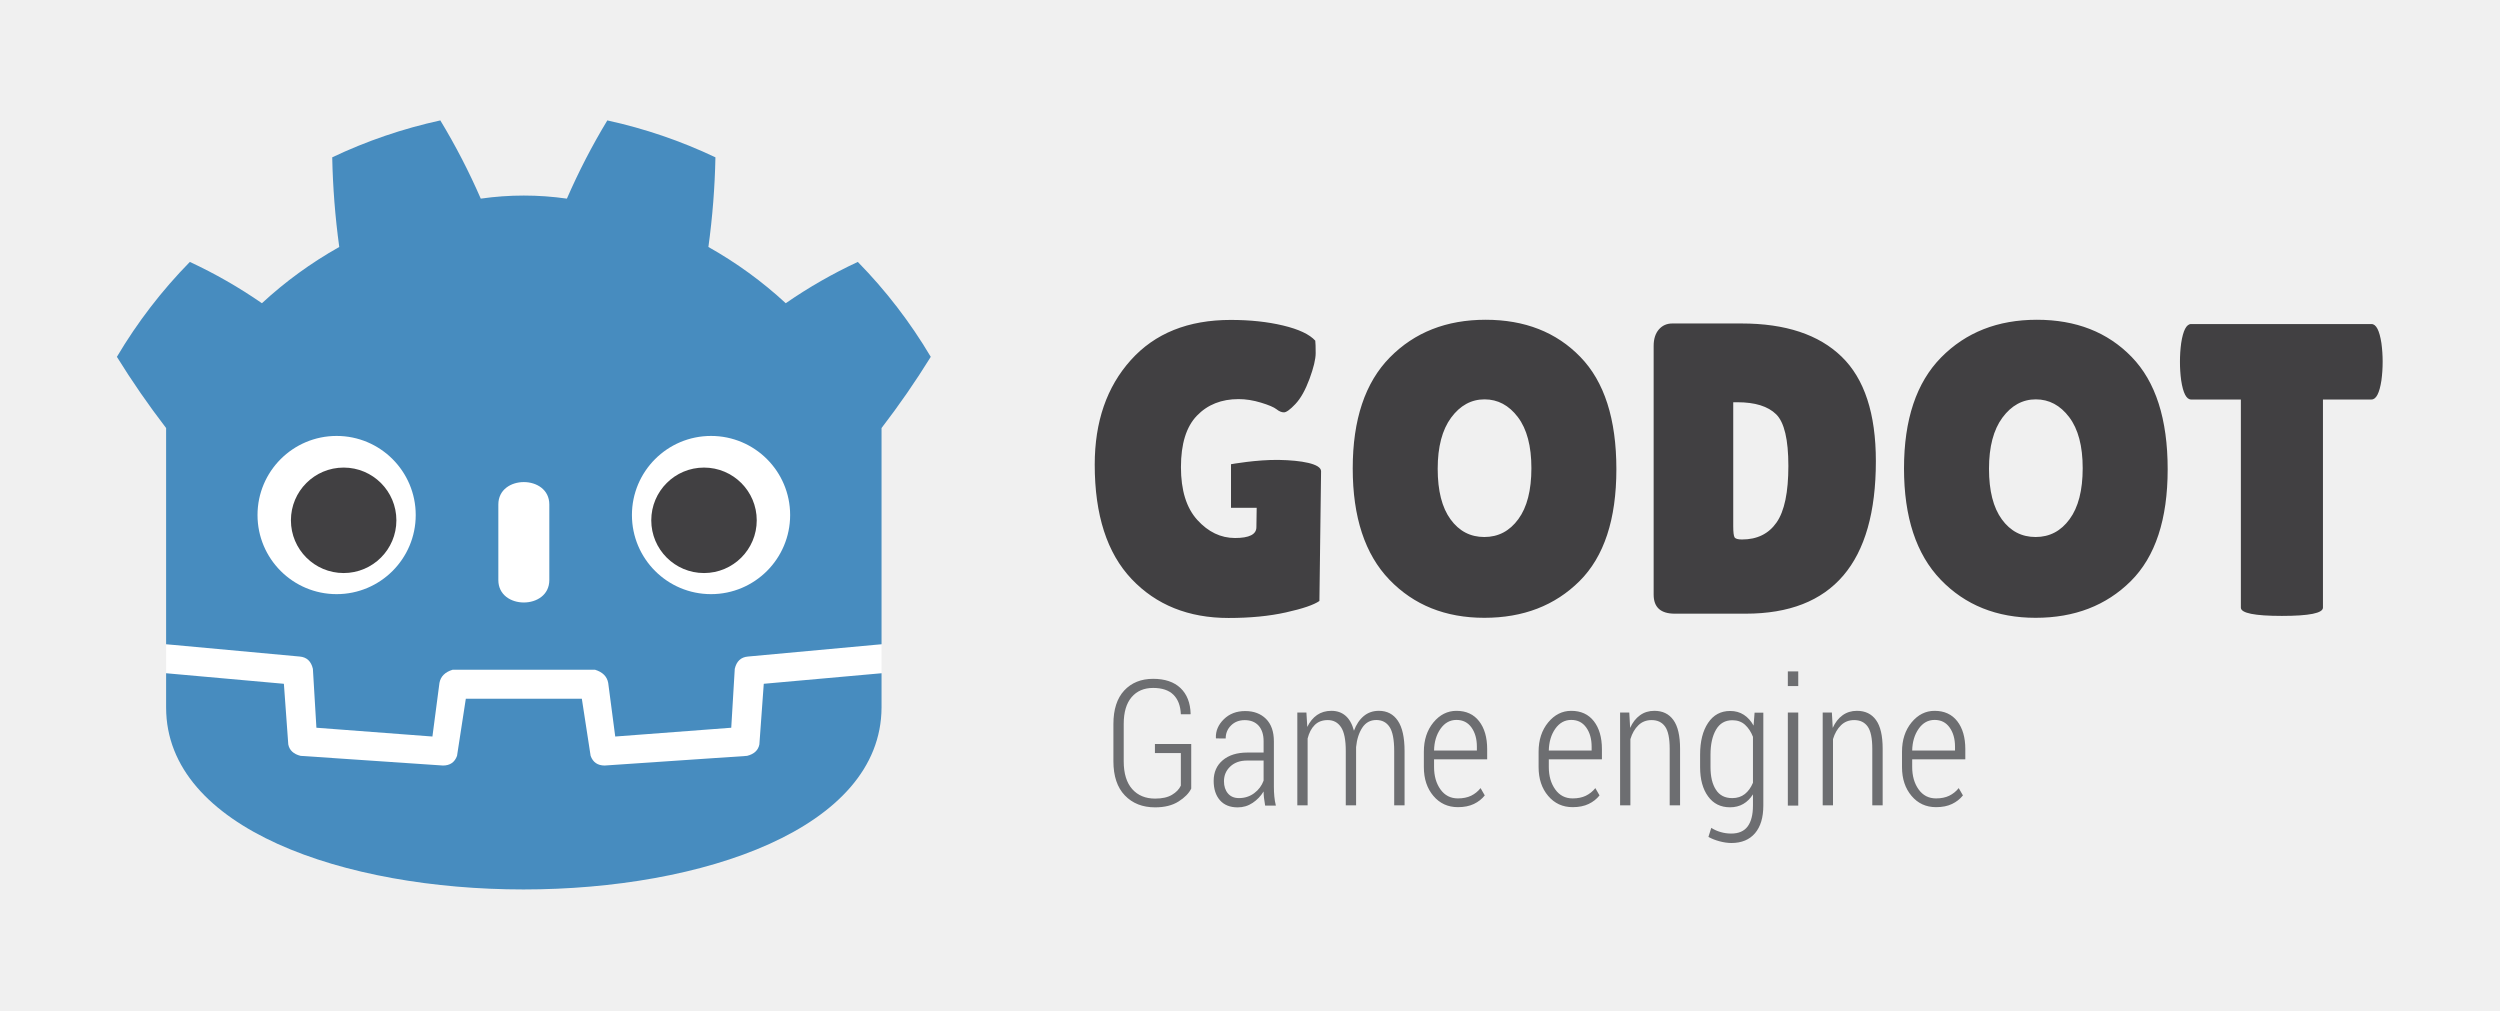
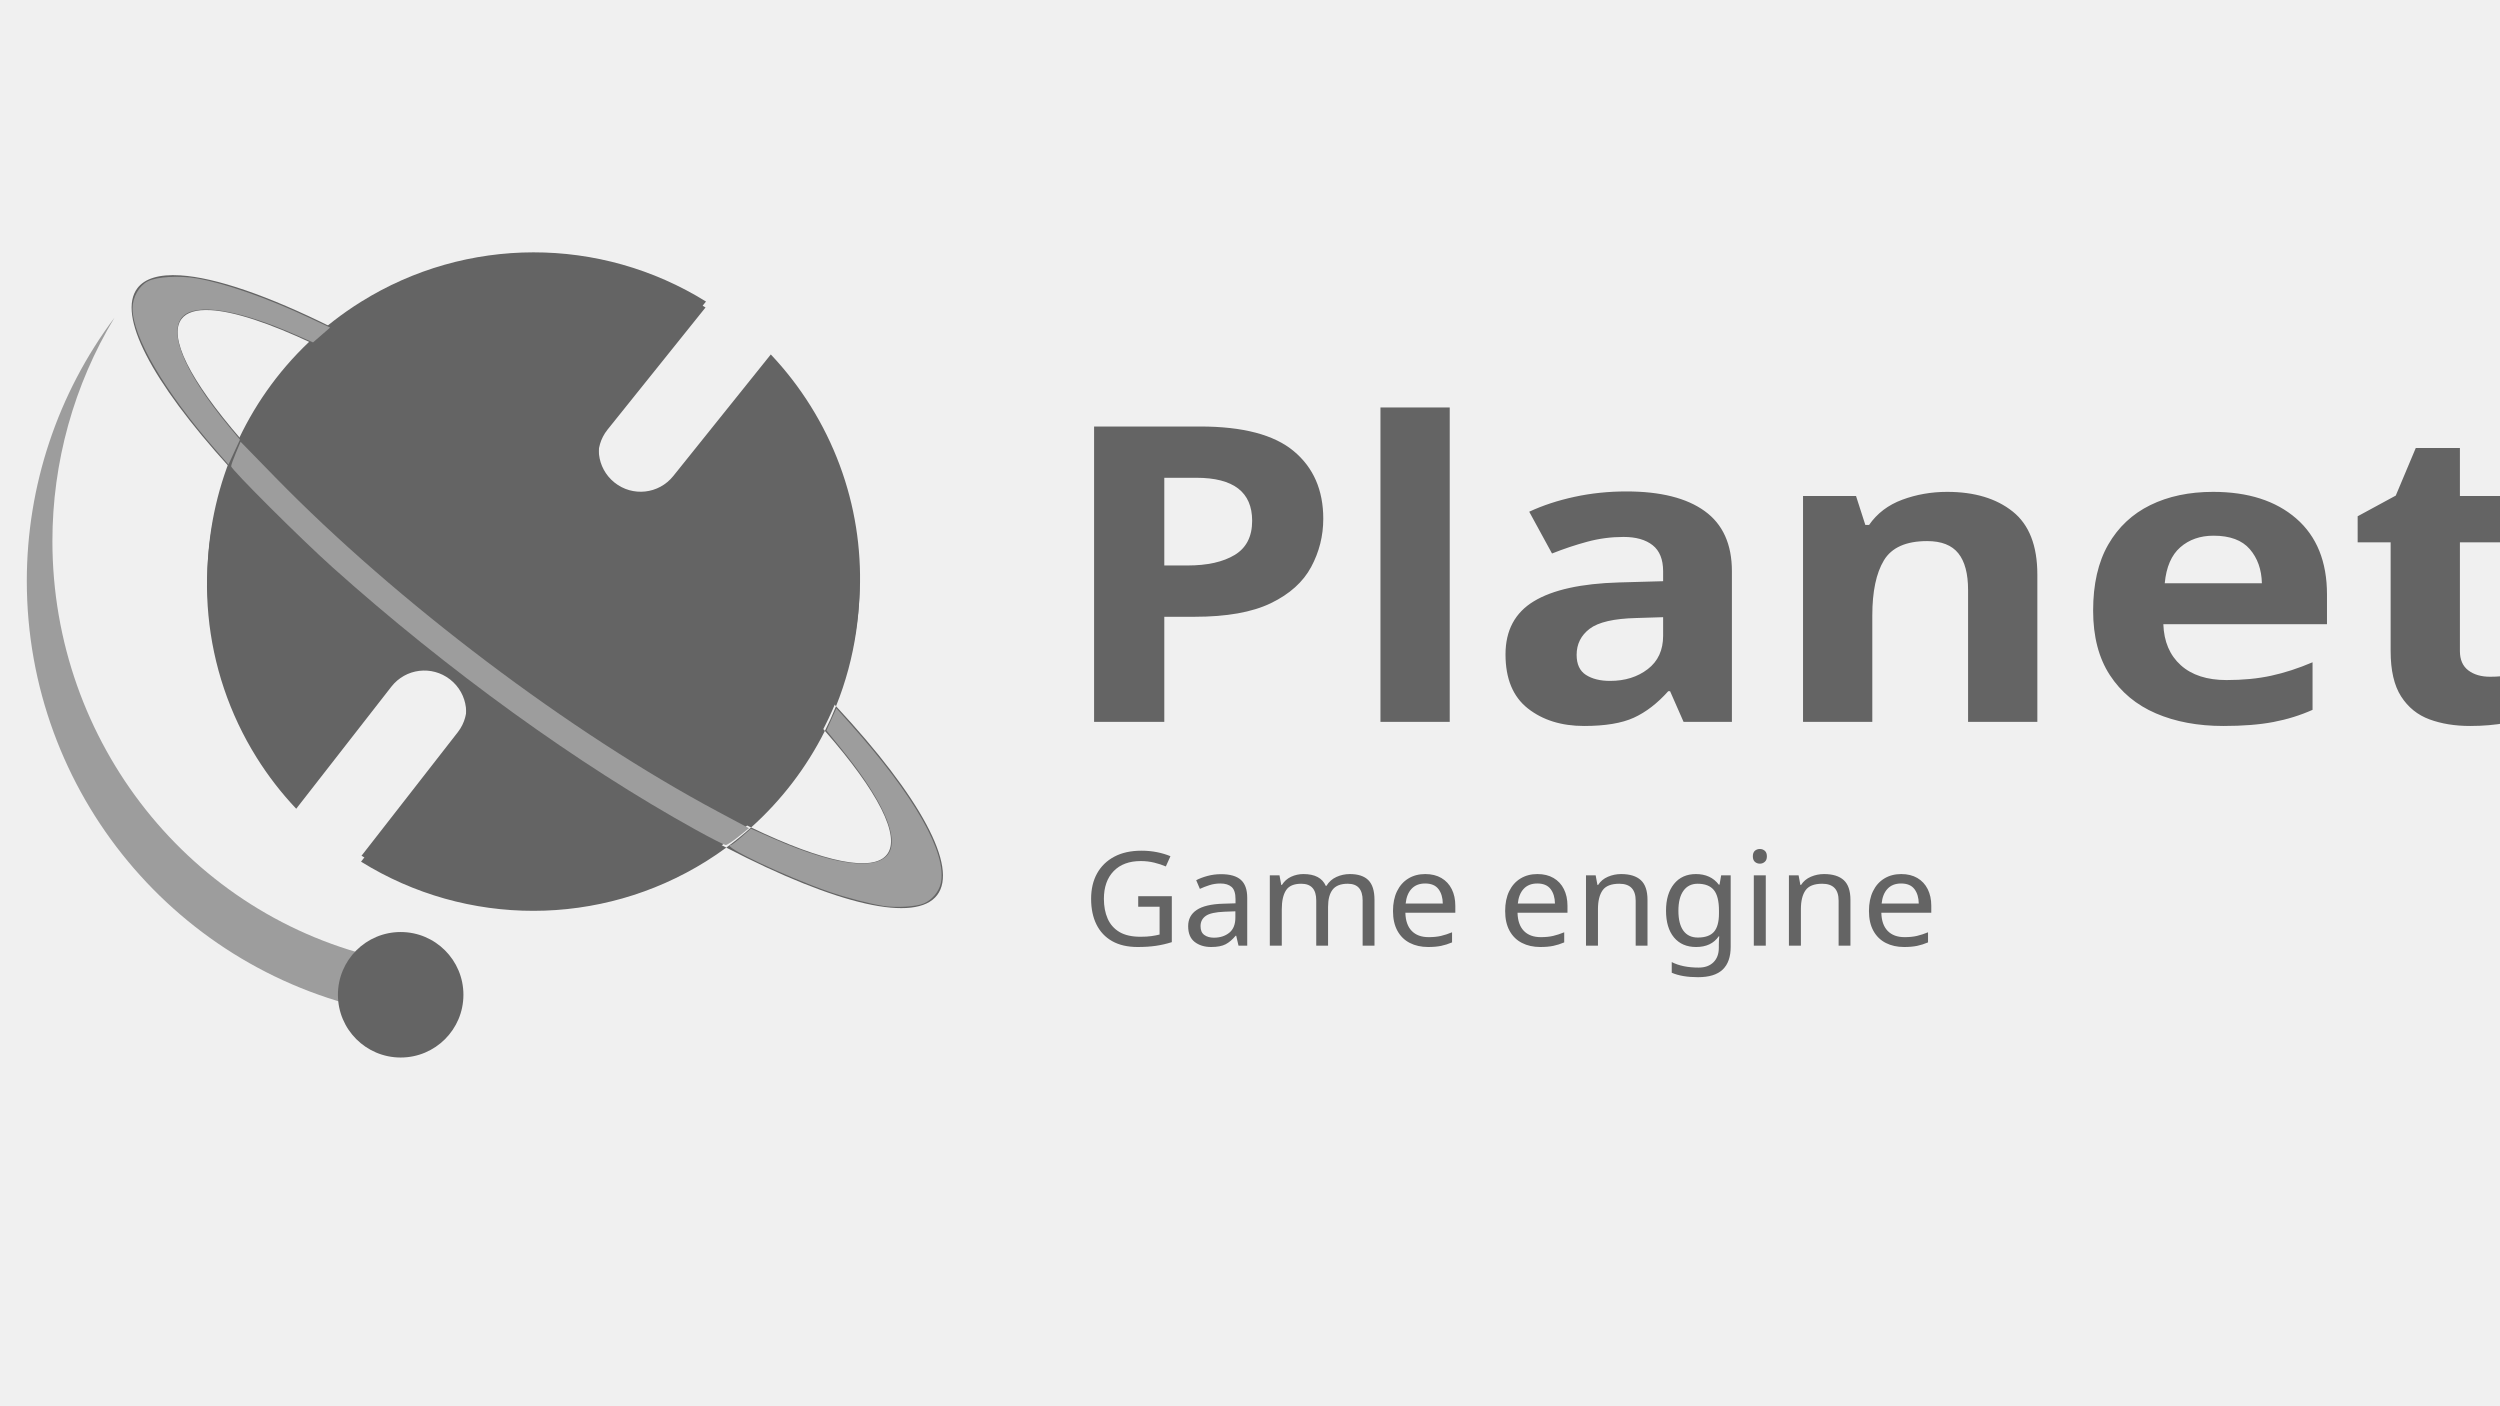
- <svg xmlns="http://www.w3.org/2000/svg" width="1024" height="414">
-   <path fill="#414042" d="M523.82 188.382c-9.142-.142-19.603 1.764-19.603 1.764v17.842h10.52l-.117 7.953c0 2.946-2.92 4.427-8.747 4.427-5.831 0-10.982-2.47-15.45-7.395-4.48-4.932-6.708-12.141-6.708-21.64 0-9.519 2.176-16.537 6.536-21.065 4.35-4.524 10.05-6.794 17.064-6.794 2.946 0 5.996.476 9.168 1.445 3.174.962 5.293 1.863 6.375 2.707 1.072.867 2.09 1.277 3.056 1.277.96 0 2.513-1.122 4.66-3.392 2.153-2.263 4.082-5.693 5.782-10.267 1.694-4.598 2.543-8.122 2.543-10.621 0-2.48-.054-4.19-.164-5.092-2.379-2.603-6.767-4.666-13.168-6.2-6.39-1.53-13.552-2.289-21.476-2.289-17.438 0-31.073 5.49-40.92 16.47-9.855 10.982-14.773 25.24-14.773 42.79 0 20.607 5.035 36.227 15.103 46.868 10.085 10.64 23.327 15.953 39.743 15.953 8.827 0 16.664-.76 23.51-2.289 6.853-1.523 11.41-3.088 13.676-4.67l.68-53.137c0-3.087-8.149-4.488-17.29-4.645m84.247-24.804c-5.431 0-9.98 2.496-13.671 7.47-3.672 4.98-5.517 11.969-5.517 20.963 0 9.013 1.754 15.914 5.27 20.722 3.508 4.823 8.117 7.225 13.835 7.225 5.715 0 10.358-2.432 13.924-7.313q5.351-7.293 5.353-20.884c0-9.054-1.846-16.023-5.524-20.89q-5.51-7.292-13.67-7.293m-.083 89.477c-15.9 0-28.868-5.203-38.89-15.61q-15.016-15.624-15.017-45.592c0-19.992 5.063-35.128 15.191-45.435 10.131-10.293 23.209-15.444 39.228-15.444 16.016 0 28.954 5.058 38.795 15.204 9.858 10.126 14.778 25.477 14.778 46.009 0 20.546-5.034 35.828-15.114 45.856-10.08 10.008-23.062 15.012-38.971 15.012m101.95-88.298v50.788c0 2.37.176 3.866.515 4.493.337.624 1.358.937 3.052.937 6.232 0 10.954-2.328 14.181-6.97 3.235-4.636 4.835-12.356 4.835-23.168 0-10.817-1.674-17.865-5-21.139-3.344-3.283-8.64-4.94-15.884-4.94zm-32.599 78.798V141.681c0-2.832.704-5.067 2.126-6.724 1.413-1.632 3.25-2.461 5.521-2.461h28.357c17.994 0 31.664 4.54 40.994 13.597 9.347 9.054 14.02 23.31 14.02 42.784 0 41.66-17.778 62.486-53.326 62.486h-29.03c-5.769 0-8.662-2.597-8.662-7.808m156.544-79.977c-5.432 0-9.994 2.496-13.678 7.47q-5.507 7.471-5.508 20.963c0 9.013 1.758 15.914 5.262 20.722 3.505 4.823 8.119 7.225 13.837 7.225 5.717 0 10.363-2.432 13.924-7.313q5.354-7.293 5.355-20.884c0-9.054-1.843-16.023-5.522-20.89-3.68-4.861-8.23-7.293-13.67-7.293m-.087 89.477q-23.86 0-38.88-15.61-15.03-15.624-15.03-45.592c0-19.992 5.065-35.128 15.191-45.435 10.139-10.293 23.209-15.444 39.233-15.444 16.02 0 28.946 5.058 38.8 15.204 9.85 10.126 14.772 25.477 14.772 46.009 0 20.546-5.037 35.828-15.115 45.856-10.076 10.008-23.07 15.012-38.971 15.012m117.69-4.17c0 2.251-5.597 3.392-16.809 3.392-11.202 0-16.815-1.141-16.815-3.392v-85.248h-20.371c-1.928 0-3.286-2.597-4.077-7.818a56 56 0 0 1-.501-7.636c0-2.592.162-5.146.501-7.636.79-5.205 2.15-7.823 4.077-7.823h73.864c1.924 0 3.277 2.617 4.078 7.823.333 2.49.505 5.043.505 7.636 0 2.608-.172 5.152-.505 7.637-.8 5.22-2.154 7.817-4.078 7.817h-19.87z" />
-   <path fill="#6d6e71" d="M487.93 322.997c-.94 1.926-2.664 3.691-5.188 5.289-2.52 1.607-5.722 2.406-9.611 2.406-5.132 0-9.259-1.617-12.394-4.887-3.122-3.243-4.686-7.92-4.686-14.022V296.57c0-5.97 1.473-10.548 4.431-13.743 2.95-3.17 6.903-4.78 11.84-4.78 4.824 0 8.564 1.27 11.212 3.781 2.639 2.519 4.025 6.038 4.146 10.532l-.066.2h-3.94c-.14-3.443-1.14-6.101-3.022-7.979-1.871-1.861-4.655-2.803-8.33-2.803-3.72 0-6.668 1.259-8.823 3.785-2.15 2.518-3.224 6.17-3.224 10.968v15.301q.001 7.462 3.476 11.382c2.316 2.592 5.438 3.892 9.38 3.892 2.876 0 5.19-.51 6.92-1.554 1.738-1.028 2.942-2.285 3.624-3.775V308.45h-10.618v-3.704h14.873zm19.557 3.902c2.336 0 4.416-.661 6.232-2.01 1.82-1.353 3.096-3.063 3.852-5.146v-8.224h-6.756q-4.31 0-6.896 2.442c-1.726 1.617-2.581 3.637-2.581 6.037 0 2.03.534 3.696 1.616 4.981 1.08 1.289 2.59 1.92 4.533 1.92m10.715 3.068a99 99 0 0 1-.48-3.225 22 22 0 0 1-.15-2.562 14.9 14.9 0 0 1-4.483 4.675c-1.836 1.236-3.878 1.848-6.128 1.848-3.147 0-5.567-.975-7.28-2.927-1.702-1.96-2.563-4.6-2.563-7.936 0-3.523 1.237-6.35 3.72-8.448 2.48-2.098 5.85-3.147 10.09-3.147h6.643v-4.672c0-2.686-.686-4.802-2.032-6.331-1.375-1.51-3.264-2.275-5.701-2.275-2.268 0-4.139.722-5.608 2.182-1.463 1.45-2.19 3.224-2.19 5.337l-3.944-.035-.07-.206c-.11-2.866.973-5.4 3.261-7.646 2.279-2.24 5.203-3.352 8.761-3.352 3.517 0 6.347 1.069 8.509 3.2q3.224 3.227 3.226 9.21v18.645c0 1.358.064 2.677.183 3.936a25 25 0 0 0 .627 3.729zm16.905-38.108.36 5.9c1-2.112 2.339-3.739 3.998-4.896q2.498-1.711 5.874-1.711c2.296 0 4.232.668 5.794 2.02 1.562 1.347 2.714 3.387 3.446 6.127.938-2.529 2.264-4.528 3.986-5.975 1.722-1.45 3.812-2.172 6.23-2.172 3.335 0 5.923 1.35 7.755 4.05 1.841 2.705 2.759 6.856 2.759 12.464v22.207h-4.246v-22.28c0-4.663-.645-7.946-1.9-9.834-1.261-1.89-3.071-2.842-5.41-2.842-2.462 0-4.384 1.04-5.767 3.152-1.375 2.112-2.223 4.754-2.531 7.945v23.86h-4.224v-22.258c0-4.554-.639-7.812-1.945-9.759-1.299-1.946-3.107-2.912-5.427-2.912-2.218 0-4.013.677-5.358 2.02-1.353 1.349-2.315 3.195-2.899 5.538v27.369h-4.22v-38.014zm61.457 3.021q-3.966 0-6.517 3.613c-1.705 2.415-2.585 5.392-2.656 8.938h17.537v-1.626c0-3.137-.736-5.75-2.21-7.822-1.482-2.075-3.53-3.103-6.154-3.103m.598 35.735c-4.099 0-7.451-1.543-10.055-4.621q-3.895-4.61-3.896-11.793v-6.313c0-4.798 1.303-8.798 3.912-11.979 2.616-3.167 5.758-4.75 9.441-4.75 3.983 0 7.068 1.413 9.27 4.246q3.313 4.257 3.312 11.434v4.171H587.39v3.162c0 3.68.882 6.744 2.635 9.19 1.757 2.45 4.144 3.666 7.136 3.666 2.077 0 3.888-.367 5.396-1.089a11.1 11.1 0 0 0 3.877-3.132l1.728 2.99c-1.148 1.456-2.634 2.633-4.45 3.505-1.811.868-4 1.312-6.551 1.312m46.411-35.734q-3.976 0-6.528 3.613-2.54 3.62-2.652 8.938h17.54v-1.626c0-3.137-.733-5.75-2.216-7.822-1.475-2.075-3.52-3.103-6.144-3.103m.593 35.735c-4.1 0-7.446-1.543-10.045-4.621q-3.91-4.61-3.91-11.793v-6.313c0-4.798 1.309-8.798 3.913-11.979 2.623-3.167 5.766-4.75 9.45-4.75 3.975 0 7.072 1.413 9.27 4.246 2.2 2.837 3.304 6.65 3.304 11.434v4.171h-21.755v3.162q0 5.52 2.647 9.19c1.747 2.45 4.124 3.666 7.125 3.666 2.087 0 3.888-.367 5.392-1.089a11.2 11.2 0 0 0 3.894-3.132l1.717 2.99c-1.15 1.456-2.633 2.633-4.451 3.505-1.81.868-3.997 1.312-6.55 1.312m23.189-38.755.345 6.284c1.014-2.23 2.353-3.962 4.034-5.166 1.667-1.21 3.63-1.824 5.887-1.824 3.396 0 5.998 1.256 7.804 3.78 1.826 2.518 2.73 6.434 2.73 11.749v23.191h-4.249V306.72c0-4.343-.636-7.377-1.9-9.137-1.258-1.76-3.107-2.636-5.513-2.636-2.158 0-3.968.701-5.419 2.126-1.457 1.412-2.543 3.294-3.267 5.666v27.134h-4.219V291.86zm33.27 22.395c0 3.858.73 6.926 2.213 9.208 1.465 2.304 3.695 3.443 6.671 3.443 2.04 0 3.757-.544 5.167-1.657 1.405-1.113 2.514-2.662 3.336-4.627V301.79c-.79-2.025-1.874-3.66-3.244-4.92-1.368-1.24-3.102-1.863-5.186-1.863-2.97 0-5.216 1.294-6.708 3.891-1.502 2.603-2.25 5.995-2.25 10.161zm-4.262-5.195c0-5.386 1.088-9.714 3.274-12.975 2.169-3.245 5.187-4.871 9.03-4.871 2.134 0 4.007.52 5.607 1.564 1.603 1.024 2.928 2.523 3.992 4.43l.412-5.287h3.581v38.048c0 4.871-1.13 8.646-3.4 11.317-2.271 2.66-5.499 4.009-9.666 4.009-1.5 0-3.11-.235-4.832-.691-1.724-.456-3.252-1.054-4.59-1.805l1.168-3.704a14.1 14.1 0 0 0 3.831 1.716 15.2 15.2 0 0 0 4.352.616q4.536-.001 6.71-2.905c1.452-1.961 2.18-4.798 2.18-8.553v-4.597c-1.079 1.71-2.402 3.024-3.97 3.93-1.563.912-3.39 1.368-5.448 1.368-3.818 0-6.814-1.496-8.976-4.486-2.167-2.983-3.255-6.965-3.255-11.93zm40.2 20.916h-4.266V291.86h4.266zm0-48.968h-4.266v-6.005h4.266zm13.774 10.852.346 6.284c1.016-2.23 2.35-3.962 4.027-5.166 1.677-1.21 3.643-1.824 5.89-1.824 3.397 0 6.01 1.256 7.82 3.78 1.821 2.518 2.717 6.434 2.717 11.749v23.191h-4.248V306.72c0-4.343-.635-7.377-1.897-9.137-1.268-1.76-3.103-2.636-5.517-2.636-2.157 0-3.962.701-5.412 2.126-1.455 1.412-2.545 3.294-3.266 5.666v27.134h-4.224V291.86zm42.074 3.021q-3.978 0-6.518 3.613-2.547 3.62-2.66 8.938h17.54v-1.626c0-3.137-.731-5.75-2.21-7.822-1.476-2.075-3.525-3.103-6.152-3.103m.602 35.735c-4.11 0-7.456-1.543-10.048-4.621q-3.903-4.61-3.903-11.793v-6.313c0-4.798 1.302-8.798 3.91-11.979q3.924-4.75 9.439-4.75c3.978 0 7.077 1.413 9.283 4.246 2.197 2.837 3.3 6.65 3.3 11.434v4.171h-21.76v3.162c0 3.68.887 6.744 2.642 9.19 1.754 2.45 4.133 3.666 7.137 3.666 2.08 0 3.88-.367 5.382-1.089a11.16 11.16 0 0 0 3.897-3.132l1.725 2.99c-1.156 1.456-2.64 2.633-4.454 3.505-1.81.868-3.998 1.312-6.55 1.312" />
-   <g fill="#fff" transform="matrix(.36 0 0 .36 30.24 21.6)">
-     <path d="M105 673v33q407 354 814 0v-33z" />
-     <path fill="#478cbf" d="m105 673 152 14q12 1 15 14l4 67 132 10 8-61q2-11 15-15h162q13 4 15 15l8 61 132-10 4-67q3-13 15-14l152-14V427q30-39 56-81-35-59-83-108-43 20-82 47-40-37-88-64 7-51 8-102-59-28-123-42-26 43-46 89-49-7-98 0-20-46-46-89-64 14-123 42 1 51 8 102-48 27-88 64-39-27-82-47-48 49-83 108 26 42 56 81zm0 33v39c0 276 813 276 814 0v-39l-134 12-5 69q-2 10-14 13l-162 11q-12 0-16-11l-10-65H446l-10 65q-4 11-16 11l-162-11q-12-3-14-13l-5-69z" />
-     <path d="M483 600c0 34 58 34 58 0v-86c0-34-58-34-58 0z" />
-     <circle cx="725" cy="526" r="90" />
-     <circle cx="299" cy="526" r="90" />
+ <svg xmlns="http://www.w3.org/2000/svg" height="768" viewBox="0 0 1366 768" width="1366">
+   <path d="m385.759 164.761a178.286 178.286 0 0 0 -188.562.182 178.286 178.286 0 0 0 -56.794 245.655 178.286 178.286 0 0 0 21.697 28.079l51.975-66.688c7.784-9.988 22.093-11.765 32.081-3.981 9.988 7.784 11.761 22.089 3.977 32.077l-52.605 67.508a178.286 178.286 0 0 0 188.53-.201 178.286 178.286 0 0 0 56.794-245.655 178.286 178.286 0 0 0 -21.684-28.061l-53.298 66.437c-7.924 9.877-22.253 11.453-32.13 3.53-9.877-7.924-11.45-22.257-3.526-32.135z" fill="#646464" stroke-width="2.743" />
+   <path d="m290.128 141.115a178.286 178.286 0 0 0 -93.182 27.059 178.286 178.286 0 0 0 -15.396 10.784 274.286 61.714 37.192 0 1 149.331 95.148 274.286 61.714 37.192 0 1 125.925 111.761 178.286 178.286 0 0 0 -14.202-160.902 178.286 178.286 0 0 0 -21.686-28.061l-53.298 66.439c-7.924 9.877-22.255 11.449-32.132 3.525-9.877-7.924-11.449-22.255-3.525-32.132l53.545-66.745a178.286 178.286 0 0 0 -95.379-26.877zm166.677 244.752a178.286 178.286 0 0 1 -6.086 13.5 241.96 47.78 37.192 0 1 33.986 67.436 241.96 47.78 37.192 0 1 -74.304-14.673 178.286 178.286 0 0 1 -13.554 11.004 274.286 61.714 37.192 0 0 115.222 25.945 274.286 61.714 37.192 0 0 -55.264-103.211zm-59.957 77.266a274.286 61.714 37.192 0 1 -140.582-90.697 274.286 61.714 37.192 0 1 -131.132-117.434 178.286 178.286 0 0 0 15.021 158.824 178.286 178.286 0 0 0 21.696 28.077l51.975-66.686c7.784-9.988 22.091-11.764 32.079-3.98 9.988 7.784 11.764 22.091 3.98 32.079l-52.607 67.505a178.286 178.286 0 0 0 188.529-.198 178.286 178.286 0 0 0 11.041-7.489zm-271.715-208.131a178.286 178.286 0 0 1 6.595-14.968 241.96 47.78 37.192 0 1 -32.523-65.759 241.96 47.78 37.192 0 1 15.879-4.8 241.96 47.78 37.192 0 1 56.009 18.327 178.286 178.286 0 0 1 10.457-8.845 274.286 61.714 37.192 0 0 -83.031-28.5 274.286 61.714 37.192 0 0 -23.448 7.013 274.286 61.714 37.192 0 0 50.063 97.532zm45.959-67.2a178.286 178.286 0 0 0 -39.364 52.232 241.96 47.78 37.192 0 0 131.341 118.57 241.96 47.78 37.192 0 0 147.332 93.525 178.286 178.286 0 0 0 40.318-52.763 241.96 47.78 37.192 0 0 -129.879-116.893 241.96 47.78 37.192 0 0 -149.749-94.672z" fill="#646464" stroke-width="2.743" />
+   <g fill="#9d9d9d">
+     <g stroke-width=".98">
+       <path d="m482.747 495.007c-7.688-1.211-20.436-4.544-29.734-7.774-24.041-8.352-60.116-25.52-53.625-25.52.413 0 3.041-2.003 5.839-4.45l5.087-4.45 12.039 5.314c37.678 16.631 62.211 18.268 64.68 4.316 1.833-10.361-7.865-29.287-27.292-53.258l-8.159-10.068 2.705-6.057 2.705-6.057 7.35 8.212c35.364 39.513 53.347 71.145 49.702 87.425-1.042 4.653-4.783 9.084-9.304 11.018-4.119 1.763-15.092 2.436-21.992 1.349z" />
+       <path d="m118.014 246.027c-28.103-32.185-45.582-61.941-45.582-77.598 0-5.988 3.56-12.29 8.327-14.739 4.84-2.488 17.133-3.214 26.694-1.577 15.542 2.661 38.639 10.75 61.807 21.646l11.113 5.227-4.67 4.051-4.67 4.051-9.489-4.176c-28.728-12.643-50.612-16.875-59.651-11.535-11.582 6.842-2.645 30.486 23.363 61.809l5.865 7.064-3.146 6.792-3.146 6.792z" />
+       <path d="m380.025 453.308c-64-35.4-135.667-87.193-198.368-143.356-17.27-15.469-55.346-53.434-55.35-55.188-.001-.668 1.159-3.952 2.579-7.297l2.581-6.082 19.032 19.506c66.317 67.968 161.054 139.501 241.924 182.67l16.807 8.972-5.67 4.59c-3.119 2.524-6.273 4.588-7.011 4.587-.737-.001-8.174-3.782-16.525-8.401z" />
+     </g>
+     <path d="m62.571 173.541a240.001 240.001 0 0 0 -47.925 143.899 240.001 240.001 0 0 0 195.488 235.838v-29.132a230.303 233.766 0 0 1 -181.5-228.456 230.303 233.766 0 0 1 33.938-122.149z" stroke-width="2.743" />
  </g>
-   <g fill="#414042" transform="matrix(.36 0 0 .36 30.24 21.6)">
-     <circle cx="307" cy="532" r="60" />
-     <circle cx="717" cy="532" r="60" />
+   <g fill="#646464">
+     <circle cx="218.927" cy="543.545" r="34.286" stroke-width="2.743" />
+     <text font-family="HarmonyOS Sans SC" font-size="239.605" font-weight="bold" stroke-width="5.99" transform="scale(1.060129 .9432812)" x="542.339" y="418.13">
+       <tspan fill="#646464" font-family="HarmonyOS Sans SC" font-weight="bold" stroke-width="5.99" x="542.339" y="418.13">Planet</tspan>
+     </text>
+     <text font-family="sans-serif" font-size="73.021" stroke-width="1.826" transform="scale(1.018446 .9818884)" x="580.934" y="526.255">
+       <tspan font-family="sans-serif" stroke-width="1.826" x="580.934" y="526.255">Game engine</tspan>
+     </text>
  </g>
</svg>
